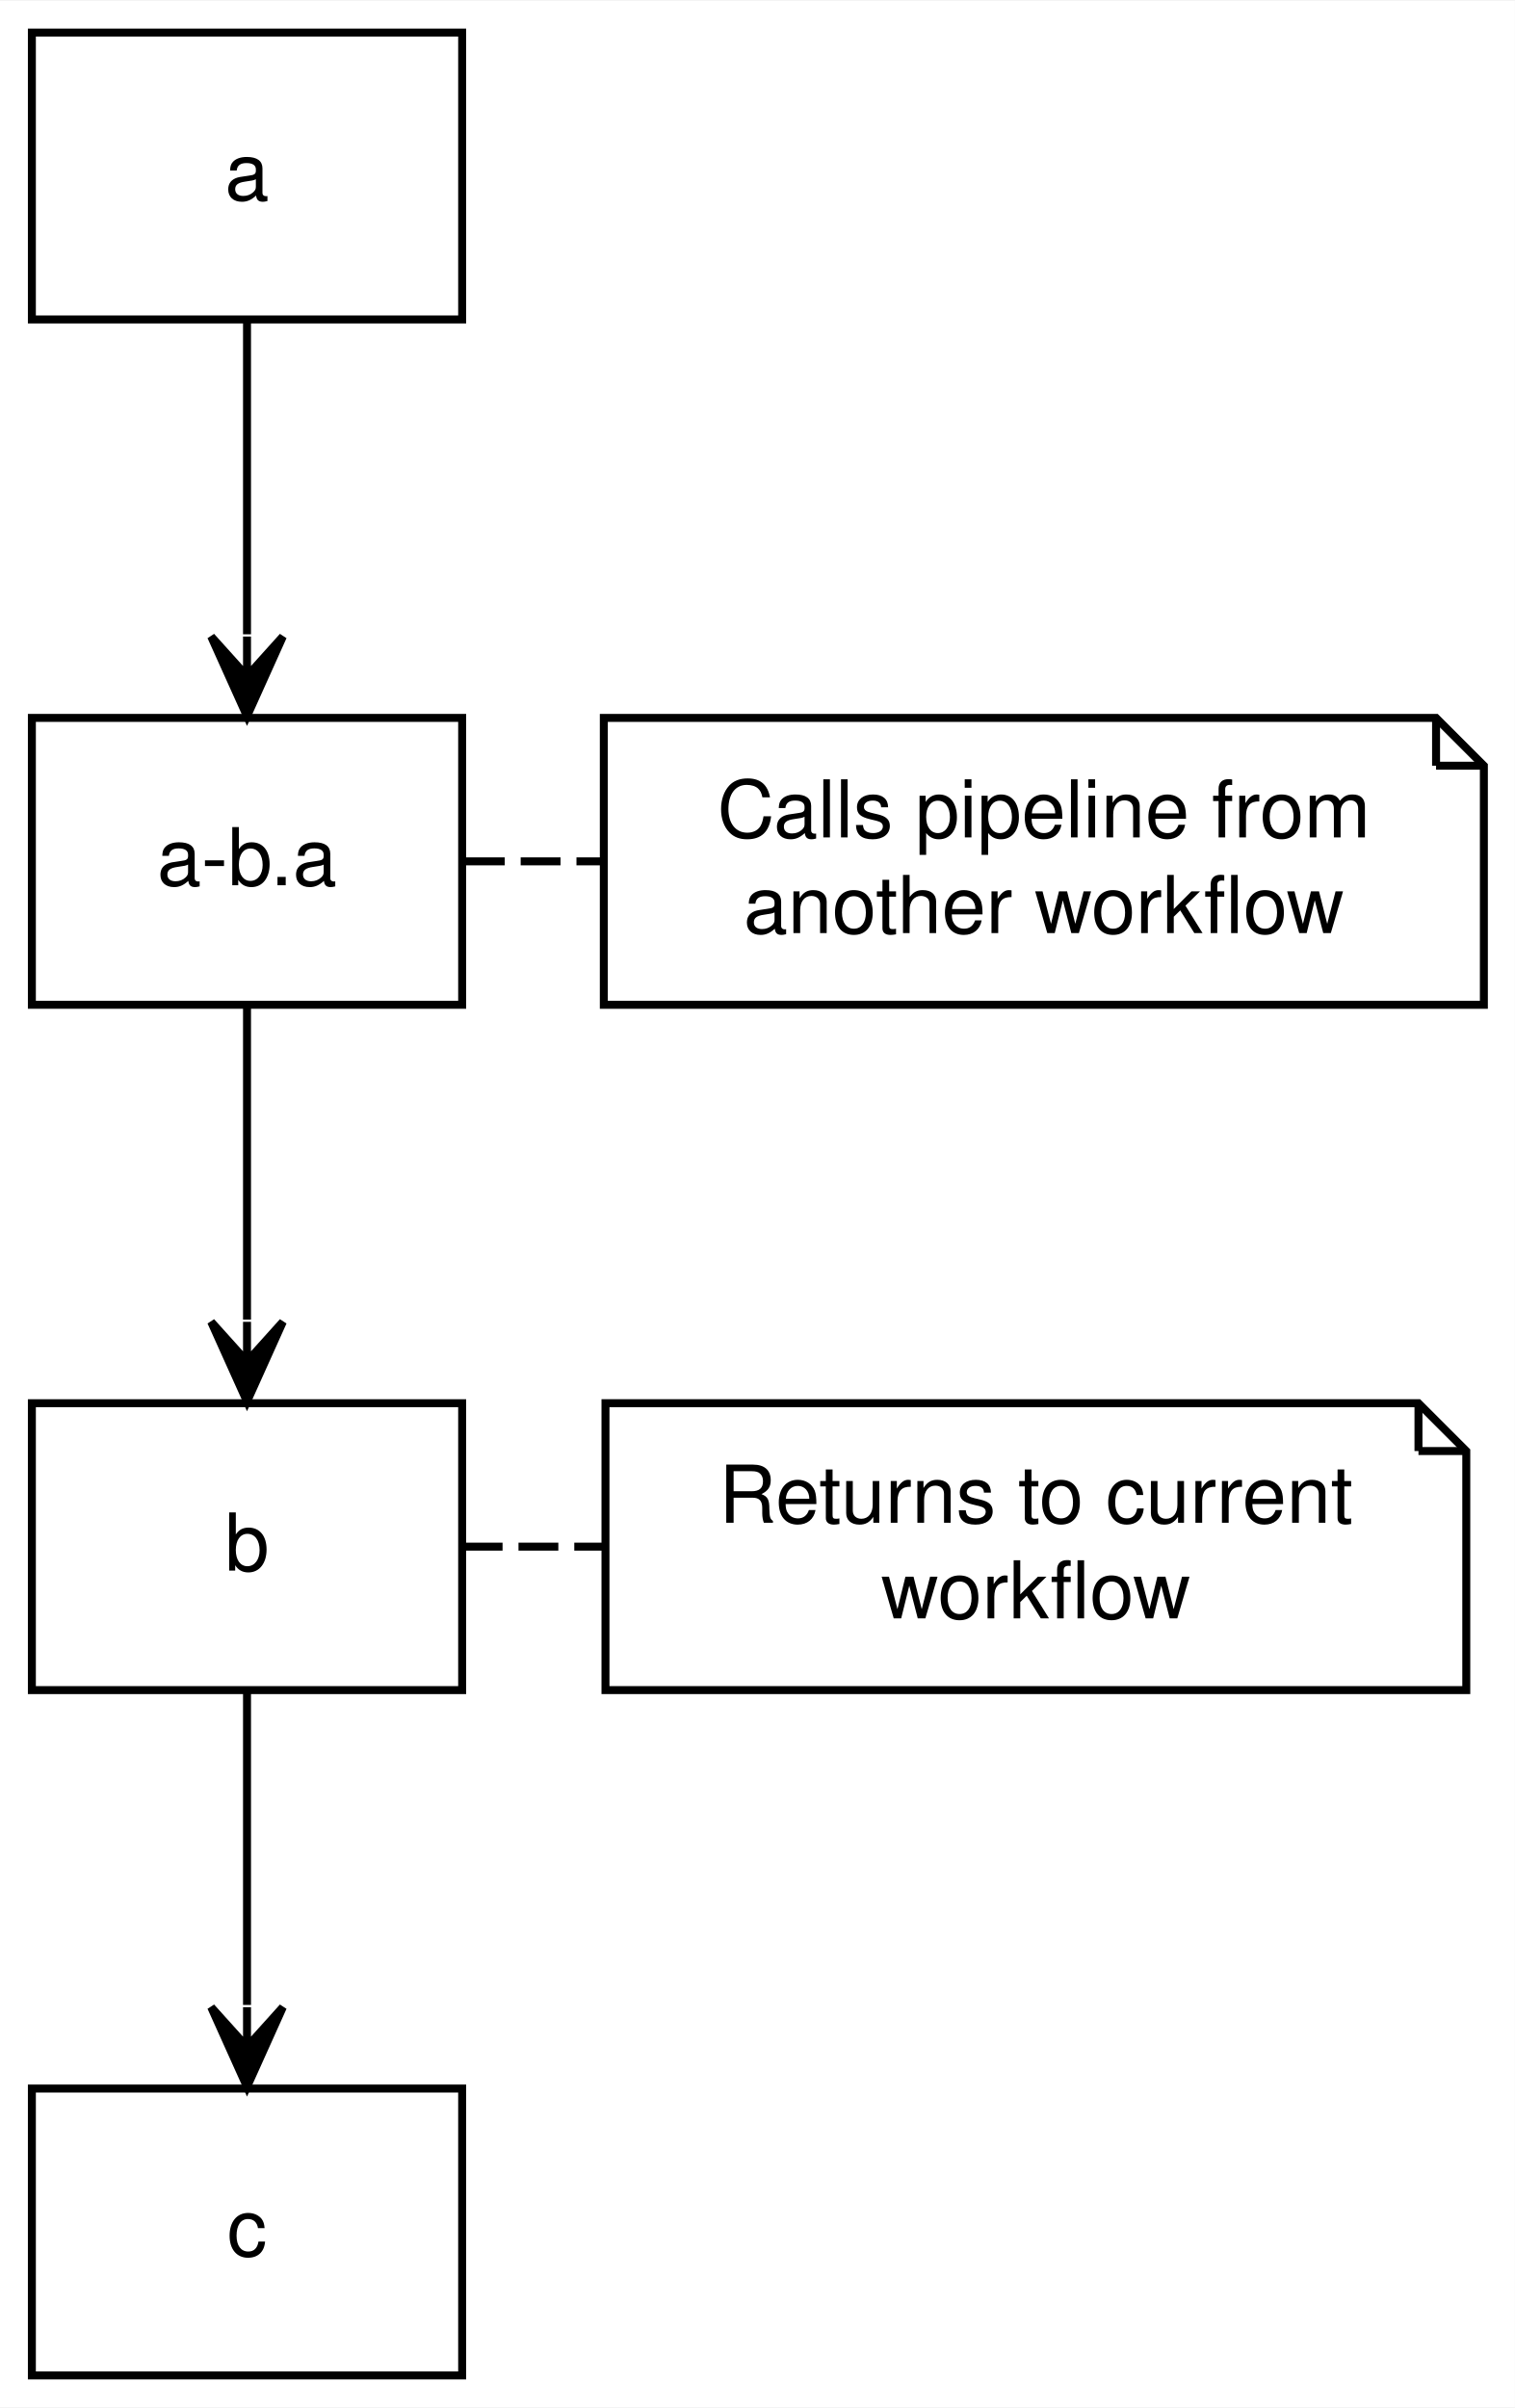
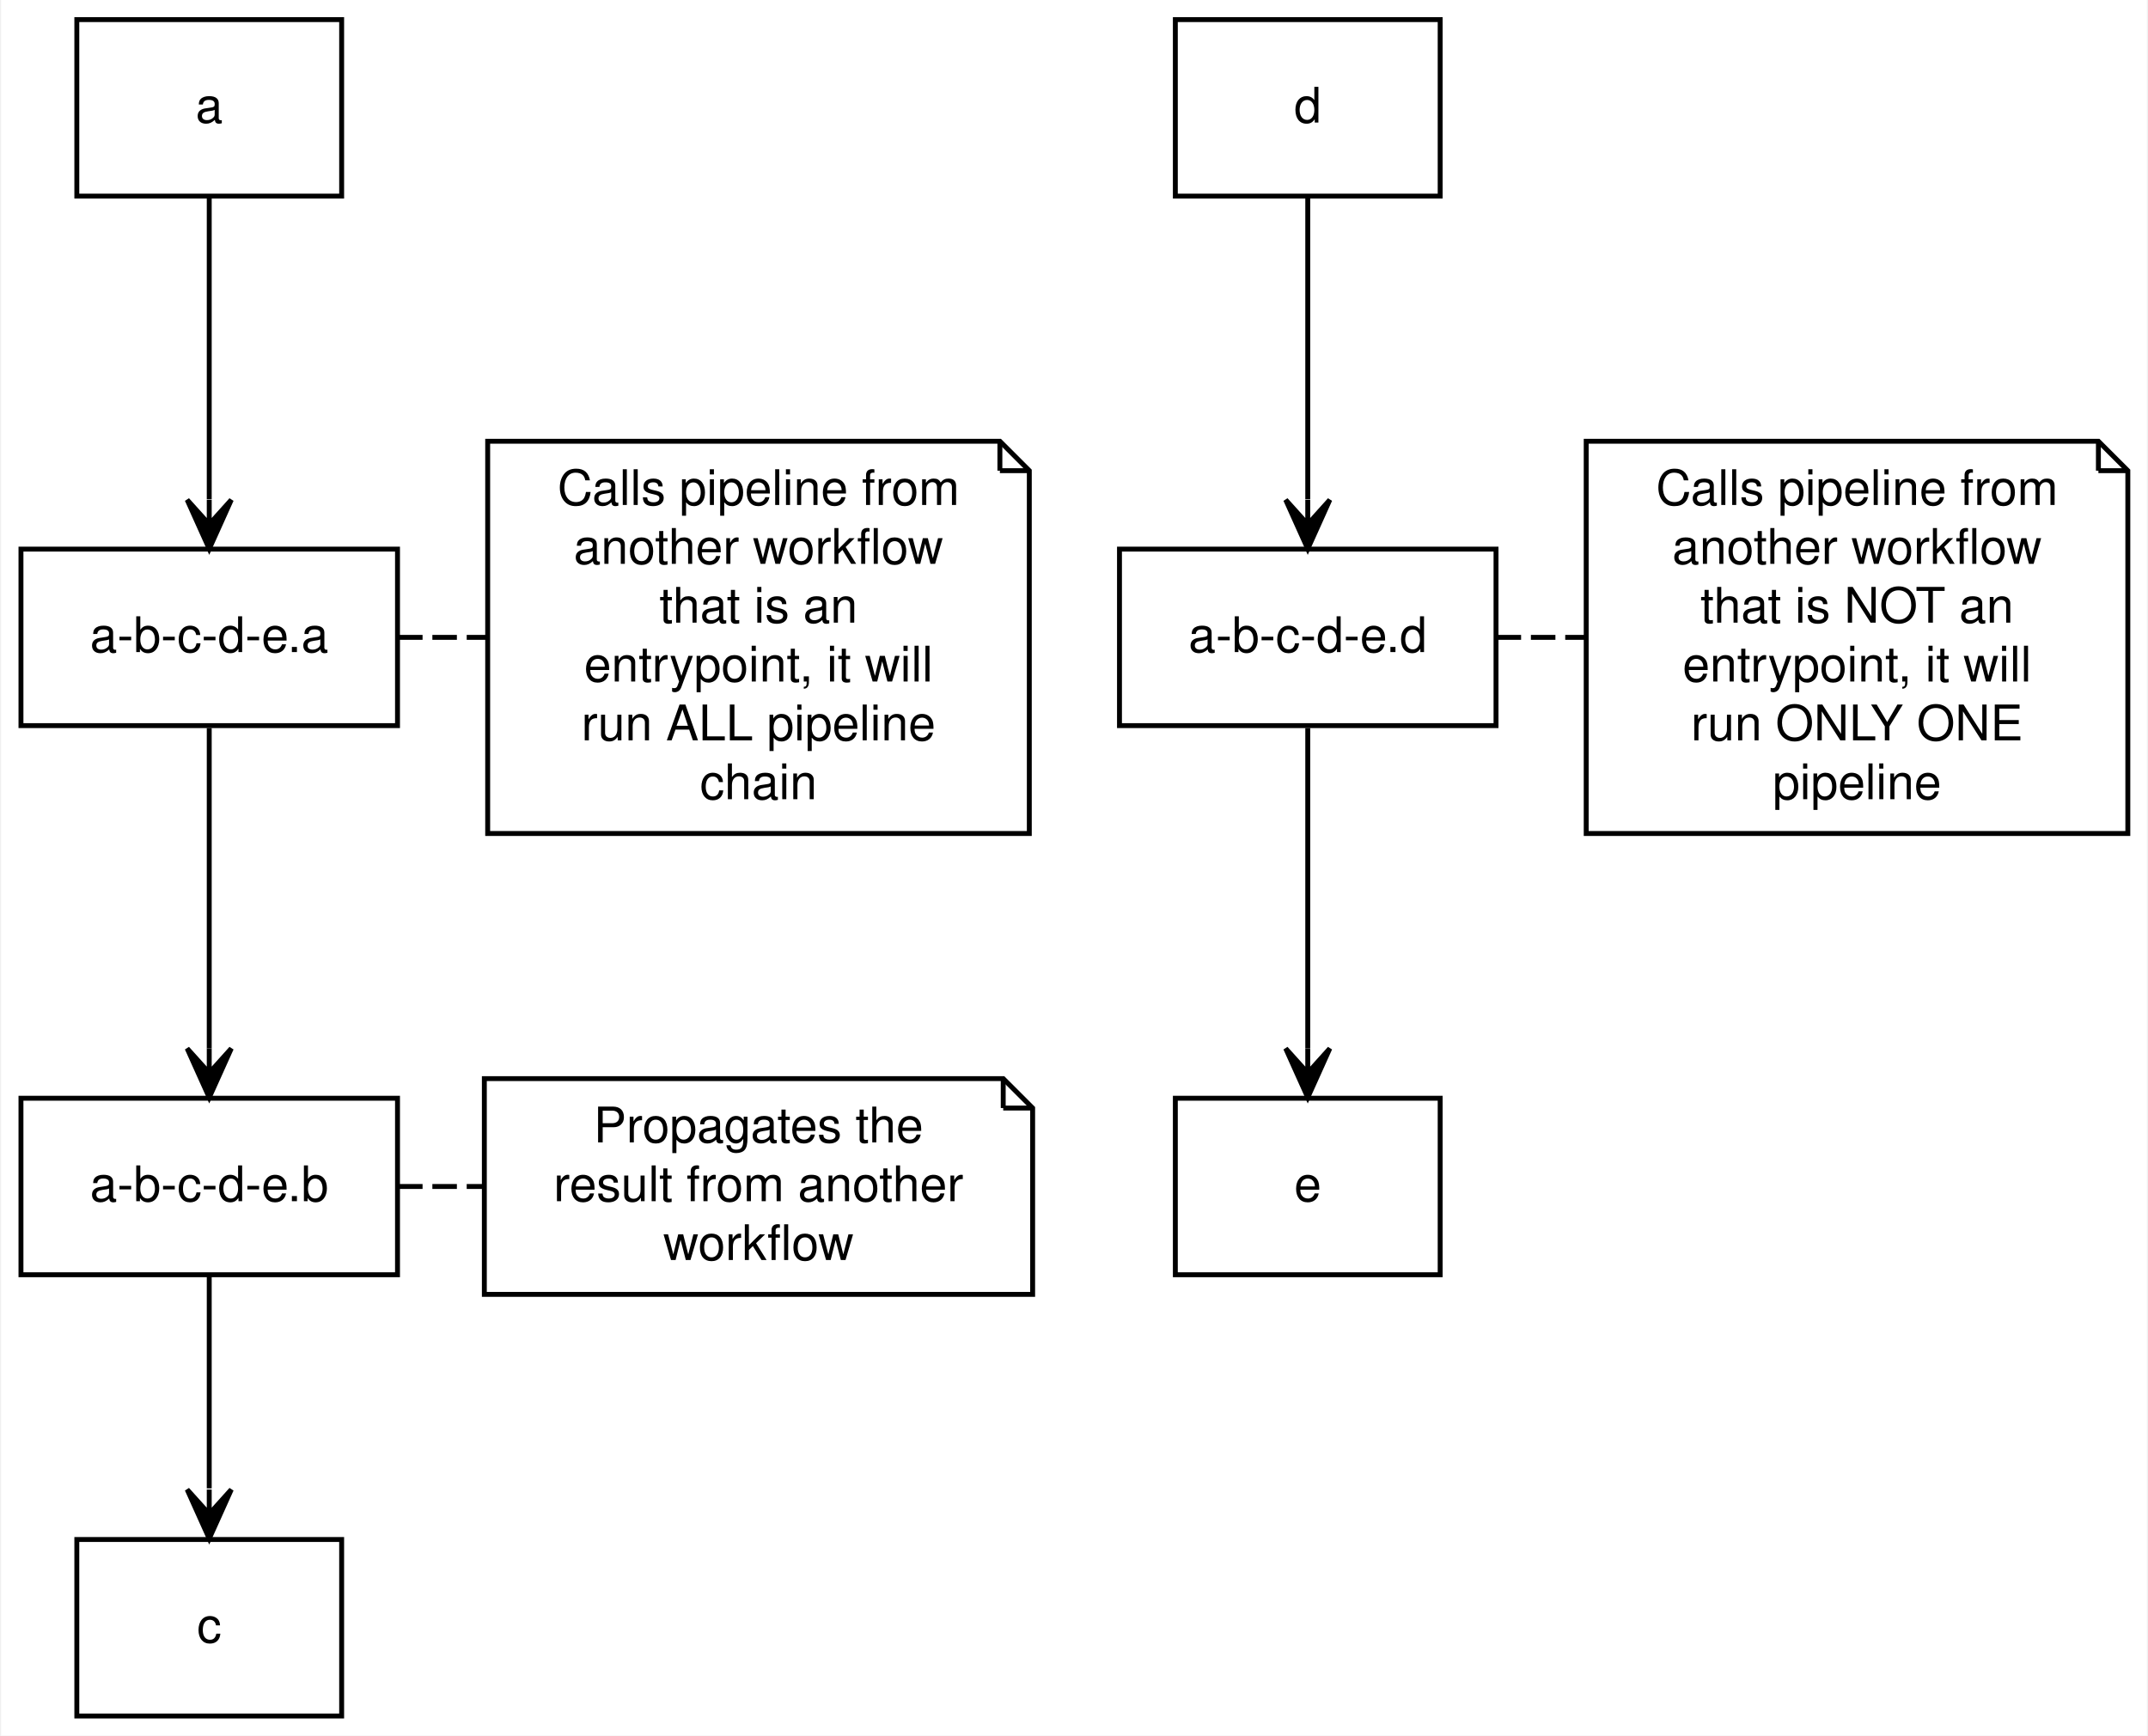
- <svg xmlns="http://www.w3.org/2000/svg" width="190pt" height="302pt" viewBox="0.00 0.00 190.11 302.00">
-   <g id="graph0" class="graph" transform="scale(1 1) rotate(0) translate(4 298)">
-     <polygon fill="#ffffff" stroke="transparent" points="-4,4 -4,-298 186.111,-298 186.111,4 -4,4" />
+ <svg xmlns="http://www.w3.org/2000/svg" width="438pt" height="354pt" viewBox="0.00 0.00 437.56 354.00">
+   <g id="graph0" class="graph" transform="scale(1 1) rotate(0) translate(4 350)">
+     <polygon fill="#ffffff" stroke="transparent" points="-4,4 -4,-350 433.556,-350 433.556,4 -4,4" />
    <g id="node1" class="node">
-       <polygon fill="none" stroke="#000000" points="54,-294 0,-294 0,-258 54,-258 54,-294" />
-       <text text-anchor="middle" x="27" y="-273" font-family="Helvetica,sans-Serif" font-size="10.00" fill="#000000">a</text>
+       <polygon fill="none" stroke="#000000" points="65.445,-346 11.445,-346 11.445,-310 65.445,-310 65.445,-346" />
+       <text text-anchor="middle" x="38.445" y="-325" font-family="Helvetica,sans-Serif" font-size="10.00" fill="#000000">a</text>
    </g>
    <g id="node2" class="node">
-       <polygon fill="none" stroke="#000000" points="54,-208 0,-208 0,-172 54,-172 54,-208" />
-       <text text-anchor="middle" x="27" y="-187" font-family="Helvetica,sans-Serif" font-size="10.00" fill="#000000">a-b.a</text>
+       <polygon fill="none" stroke="#000000" points="76.835,-238 .055,-238 .055,-202 76.835,-202 76.835,-238" />
+       <text text-anchor="middle" x="38.445" y="-217" font-family="Helvetica,sans-Serif" font-size="10.00" fill="#000000">a-b-c-d-e.a</text>
+     </g>
+     <g id="edge4" class="edge">
+       <path fill="none" stroke="#000000" d="M38.445,-309.679C38.445,-292.821 38.445,-267.565 38.445,-248.147" />
+       <polygon fill="#000000" stroke="#000000" points="38.445,-238.05 42.945,-248.05 38.445,-243.05 38.445,-248.05 38.445,-248.05 38.445,-248.05 38.445,-243.05 33.945,-248.05 38.445,-238.05 38.445,-238.05" />
+     </g>
+     <g id="node3" class="node">
+       <polygon fill="none" stroke="#000000" points="199.667,-260 95.223,-260 95.223,-180 205.667,-180 205.667,-254 199.667,-260" />
+       <polyline fill="none" stroke="#000000" points="199.667,-260 199.667,-254 " />
+       <polyline fill="none" stroke="#000000" points="205.667,-254 199.667,-254 " />
+       <text text-anchor="middle" x="150.445" y="-247" font-family="Helvetica,sans-Serif" font-size="10.00" fill="#000000">Calls pipeline from</text>
+       <text text-anchor="middle" x="150.445" y="-235" font-family="Helvetica,sans-Serif" font-size="10.00" fill="#000000">another workflow</text>
+       <text text-anchor="middle" x="150.445" y="-223" font-family="Helvetica,sans-Serif" font-size="10.00" fill="#000000">that is an</text>
+       <text text-anchor="middle" x="150.445" y="-211" font-family="Helvetica,sans-Serif" font-size="10.00" fill="#000000">entrypoint, it will</text>
+       <text text-anchor="middle" x="150.445" y="-199" font-family="Helvetica,sans-Serif" font-size="10.00" fill="#000000">run ALL pipeline</text>
+       <text text-anchor="middle" x="150.445" y="-187" font-family="Helvetica,sans-Serif" font-size="10.00" fill="#000000">chain</text>
+     </g>
+     <g id="edge1" class="edge">
+       <path fill="none" stroke="#000000" stroke-dasharray="5,2" d="M76.945,-220C83.07,-220 89.195,-220 95.32,-220" />
+     </g>
+     <g id="node4" class="node">
+       <polygon fill="none" stroke="#000000" points="76.835,-126 .055,-126 .055,-90 76.835,-90 76.835,-126" />
+       <text text-anchor="middle" x="38.445" y="-105" font-family="Helvetica,sans-Serif" font-size="10.00" fill="#000000">a-b-c-d-e.b</text>
+     </g>
+     <g id="edge6" class="edge">
+       <path fill="none" stroke="#000000" d="M38.445,-201.506C38.445,-183.728 38.445,-156.618 38.445,-136.159" />
+       <polygon fill="#000000" stroke="#000000" points="38.445,-126.15 42.945,-136.15 38.445,-131.15 38.445,-136.15 38.445,-136.15 38.445,-136.15 38.445,-131.15 33.945,-136.15 38.445,-126.15 38.445,-126.15" />
+     </g>
+     <g id="node5" class="node">
+       <polygon fill="none" stroke="#000000" points="200.347,-130 94.543,-130 94.543,-86 206.347,-86 206.347,-124 200.347,-130" />
+       <polyline fill="none" stroke="#000000" points="200.347,-130 200.347,-124 " />
+       <polyline fill="none" stroke="#000000" points="206.347,-124 200.347,-124 " />
+       <text text-anchor="middle" x="150.445" y="-117" font-family="Helvetica,sans-Serif" font-size="10.00" fill="#000000">Propagates the</text>
+       <text text-anchor="middle" x="150.445" y="-105" font-family="Helvetica,sans-Serif" font-size="10.00" fill="#000000">result from another</text>
+       <text text-anchor="middle" x="150.445" y="-93" font-family="Helvetica,sans-Serif" font-size="10.00" fill="#000000">workflow</text>
+     </g>
+     <g id="edge2" class="edge">
+       <path fill="none" stroke="#000000" stroke-dasharray="5,2" d="M76.945,-108C82.783,-108 88.621,-108 94.459,-108" />
+     </g>
+     <g id="node8" class="node">
+       <polygon fill="none" stroke="#000000" points="65.445,-36 11.445,-36 11.445,0 65.445,0 65.445,-36" />
+       <text text-anchor="middle" x="38.445" y="-15" font-family="Helvetica,sans-Serif" font-size="10.00" fill="#000000">c</text>
+     </g>
+     <g id="edge7" class="edge">
+       <path fill="none" stroke="#000000" d="M38.445,-89.787C38.445,-77.344 38.445,-60.605 38.445,-46.421" />
+       <polygon fill="#000000" stroke="#000000" points="38.445,-36.186 42.945,-46.186 38.445,-41.186 38.445,-46.186 38.445,-46.186 38.445,-46.186 38.445,-41.186 33.945,-46.186 38.445,-36.186 38.445,-36.186" />
+     </g>
+     <g id="node6" class="node">
+       <polygon fill="none" stroke="#000000" points="300.835,-238 224.055,-238 224.055,-202 300.835,-202 300.835,-238" />
+       <text text-anchor="middle" x="262.445" y="-217" font-family="Helvetica,sans-Serif" font-size="10.00" fill="#000000">a-b-c-d-e.d</text>
+     </g>
+     <g id="node7" class="node">
+       <polygon fill="none" stroke="#000000" points="423.667,-260 319.223,-260 319.223,-180 429.667,-180 429.667,-254 423.667,-260" />
+       <polyline fill="none" stroke="#000000" points="423.667,-260 423.667,-254 " />
+       <polyline fill="none" stroke="#000000" points="429.667,-254 423.667,-254 " />
+       <text text-anchor="middle" x="374.445" y="-247" font-family="Helvetica,sans-Serif" font-size="10.00" fill="#000000">Calls pipeline from</text>
+       <text text-anchor="middle" x="374.445" y="-235" font-family="Helvetica,sans-Serif" font-size="10.00" fill="#000000">another workflow</text>
+       <text text-anchor="middle" x="374.445" y="-223" font-family="Helvetica,sans-Serif" font-size="10.00" fill="#000000">that is NOT an</text>
+       <text text-anchor="middle" x="374.445" y="-211" font-family="Helvetica,sans-Serif" font-size="10.00" fill="#000000">entrypoint, it will</text>
+       <text text-anchor="middle" x="374.445" y="-199" font-family="Helvetica,sans-Serif" font-size="10.00" fill="#000000">run ONLY ONE</text>
+       <text text-anchor="middle" x="374.445" y="-187" font-family="Helvetica,sans-Serif" font-size="10.00" fill="#000000">pipeline</text>
    </g>
    <g id="edge3" class="edge">
-       <path fill="none" stroke="#000000" d="M27,-257.762C27,-246.36 27,-231.434 27,-218.494" />
-       <polygon fill="#000000" stroke="#000000" points="27,-208.212 31.5,-218.212 27,-213.212 27,-218.212 27,-218.212 27,-218.212 27,-213.212 22.5,-218.212 27,-208.212 27,-208.212" />
+       <path fill="none" stroke="#000000" stroke-dasharray="5,2" d="M300.945,-220C307.07,-220 313.195,-220 319.32,-220" />
    </g>
-     <g id="node3" class="node">
-       <polygon fill="none" stroke="#000000" points="176.222,-208 71.778,-208 71.778,-172 182.222,-172 182.222,-202 176.222,-208" />
-       <polyline fill="none" stroke="#000000" points="176.222,-208 176.222,-202 " />
-       <polyline fill="none" stroke="#000000" points="182.222,-202 176.222,-202 " />
-       <text text-anchor="middle" x="127" y="-193" font-family="Helvetica,sans-Serif" font-size="10.00" fill="#000000">Calls pipeline from</text>
-       <text text-anchor="middle" x="127" y="-181" font-family="Helvetica,sans-Serif" font-size="10.00" fill="#000000">another workflow</text>
+     <g id="node10" class="node">
+       <polygon fill="none" stroke="#000000" points="289.445,-126 235.445,-126 235.445,-90 289.445,-90 289.445,-126" />
+       <text text-anchor="middle" x="262.445" y="-105" font-family="Helvetica,sans-Serif" font-size="10.00" fill="#000000">e</text>
    </g>
-     <g id="edge1" class="edge">
-       <path fill="none" stroke="#000000" stroke-dasharray="5,2" d="M54.344,-190C60.115,-190 65.885,-190 71.656,-190" />
+     <g id="edge8" class="edge">
+       <path fill="none" stroke="#000000" d="M262.445,-201.506C262.445,-183.728 262.445,-156.618 262.445,-136.159" />
+       <polygon fill="#000000" stroke="#000000" points="262.445,-126.15 266.945,-136.15 262.445,-131.15 262.445,-136.15 262.445,-136.15 262.445,-136.15 262.445,-131.15 257.945,-136.15 262.445,-126.15 262.445,-126.15" />
    </g>
-     <g id="node4" class="node">
-       <polygon fill="none" stroke="#000000" points="54,-122 0,-122 0,-86 54,-86 54,-122" />
-       <text text-anchor="middle" x="27" y="-101" font-family="Helvetica,sans-Serif" font-size="10.00" fill="#000000">b</text>
-     </g>
-     <g id="edge4" class="edge">
-       <path fill="none" stroke="#000000" d="M27,-171.762C27,-160.36 27,-145.434 27,-132.494" />
-       <polygon fill="#000000" stroke="#000000" points="27,-122.212 31.5,-132.212 27,-127.212 27,-132.212 27,-132.212 27,-132.212 27,-127.212 22.5,-132.212 27,-122.212 27,-122.212" />
-     </g>
-     <g id="node5" class="node">
-       <polygon fill="none" stroke="#000000" points="174.014,-122 71.986,-122 71.986,-86 180.014,-86 180.014,-116 174.014,-122" />
-       <polyline fill="none" stroke="#000000" points="174.014,-122 174.014,-116 " />
-       <polyline fill="none" stroke="#000000" points="180.014,-116 174.014,-116 " />
-       <text text-anchor="middle" x="126" y="-107" font-family="Helvetica,sans-Serif" font-size="10.00" fill="#000000">Returns to current</text>
-       <text text-anchor="middle" x="126" y="-95" font-family="Helvetica,sans-Serif" font-size="10.00" fill="#000000">workflow</text>
-     </g>
-     <g id="edge2" class="edge">
-       <path fill="none" stroke="#000000" stroke-dasharray="5,2" d="M54.07,-104C59.971,-104 65.871,-104 71.772,-104" />
-     </g>
-     <g id="node6" class="node">
-       <polygon fill="none" stroke="#000000" points="54,-36 0,-36 0,0 54,0 54,-36" />
-       <text text-anchor="middle" x="27" y="-15" font-family="Helvetica,sans-Serif" font-size="10.00" fill="#000000">c</text>
+     <g id="node9" class="node">
+       <polygon fill="none" stroke="#000000" points="289.445,-346 235.445,-346 235.445,-310 289.445,-310 289.445,-346" />
+       <text text-anchor="middle" x="262.445" y="-325" font-family="Helvetica,sans-Serif" font-size="10.00" fill="#000000">d</text>
    </g>
    <g id="edge5" class="edge">
-       <path fill="none" stroke="#000000" d="M27,-85.762C27,-74.36 27,-59.434 27,-46.494" />
-       <polygon fill="#000000" stroke="#000000" points="27,-36.212 31.5,-46.212 27,-41.212 27,-46.212 27,-46.212 27,-46.212 27,-41.212 22.5,-46.212 27,-36.212 27,-36.212" />
+       <path fill="none" stroke="#000000" d="M262.445,-309.679C262.445,-292.821 262.445,-267.565 262.445,-248.147" />
+       <polygon fill="#000000" stroke="#000000" points="262.445,-238.05 266.945,-248.05 262.445,-243.05 262.445,-248.05 262.445,-248.05 262.445,-248.05 262.445,-243.05 257.945,-248.05 262.445,-238.05 262.445,-238.05" />
    </g>
  </g>
</svg>
